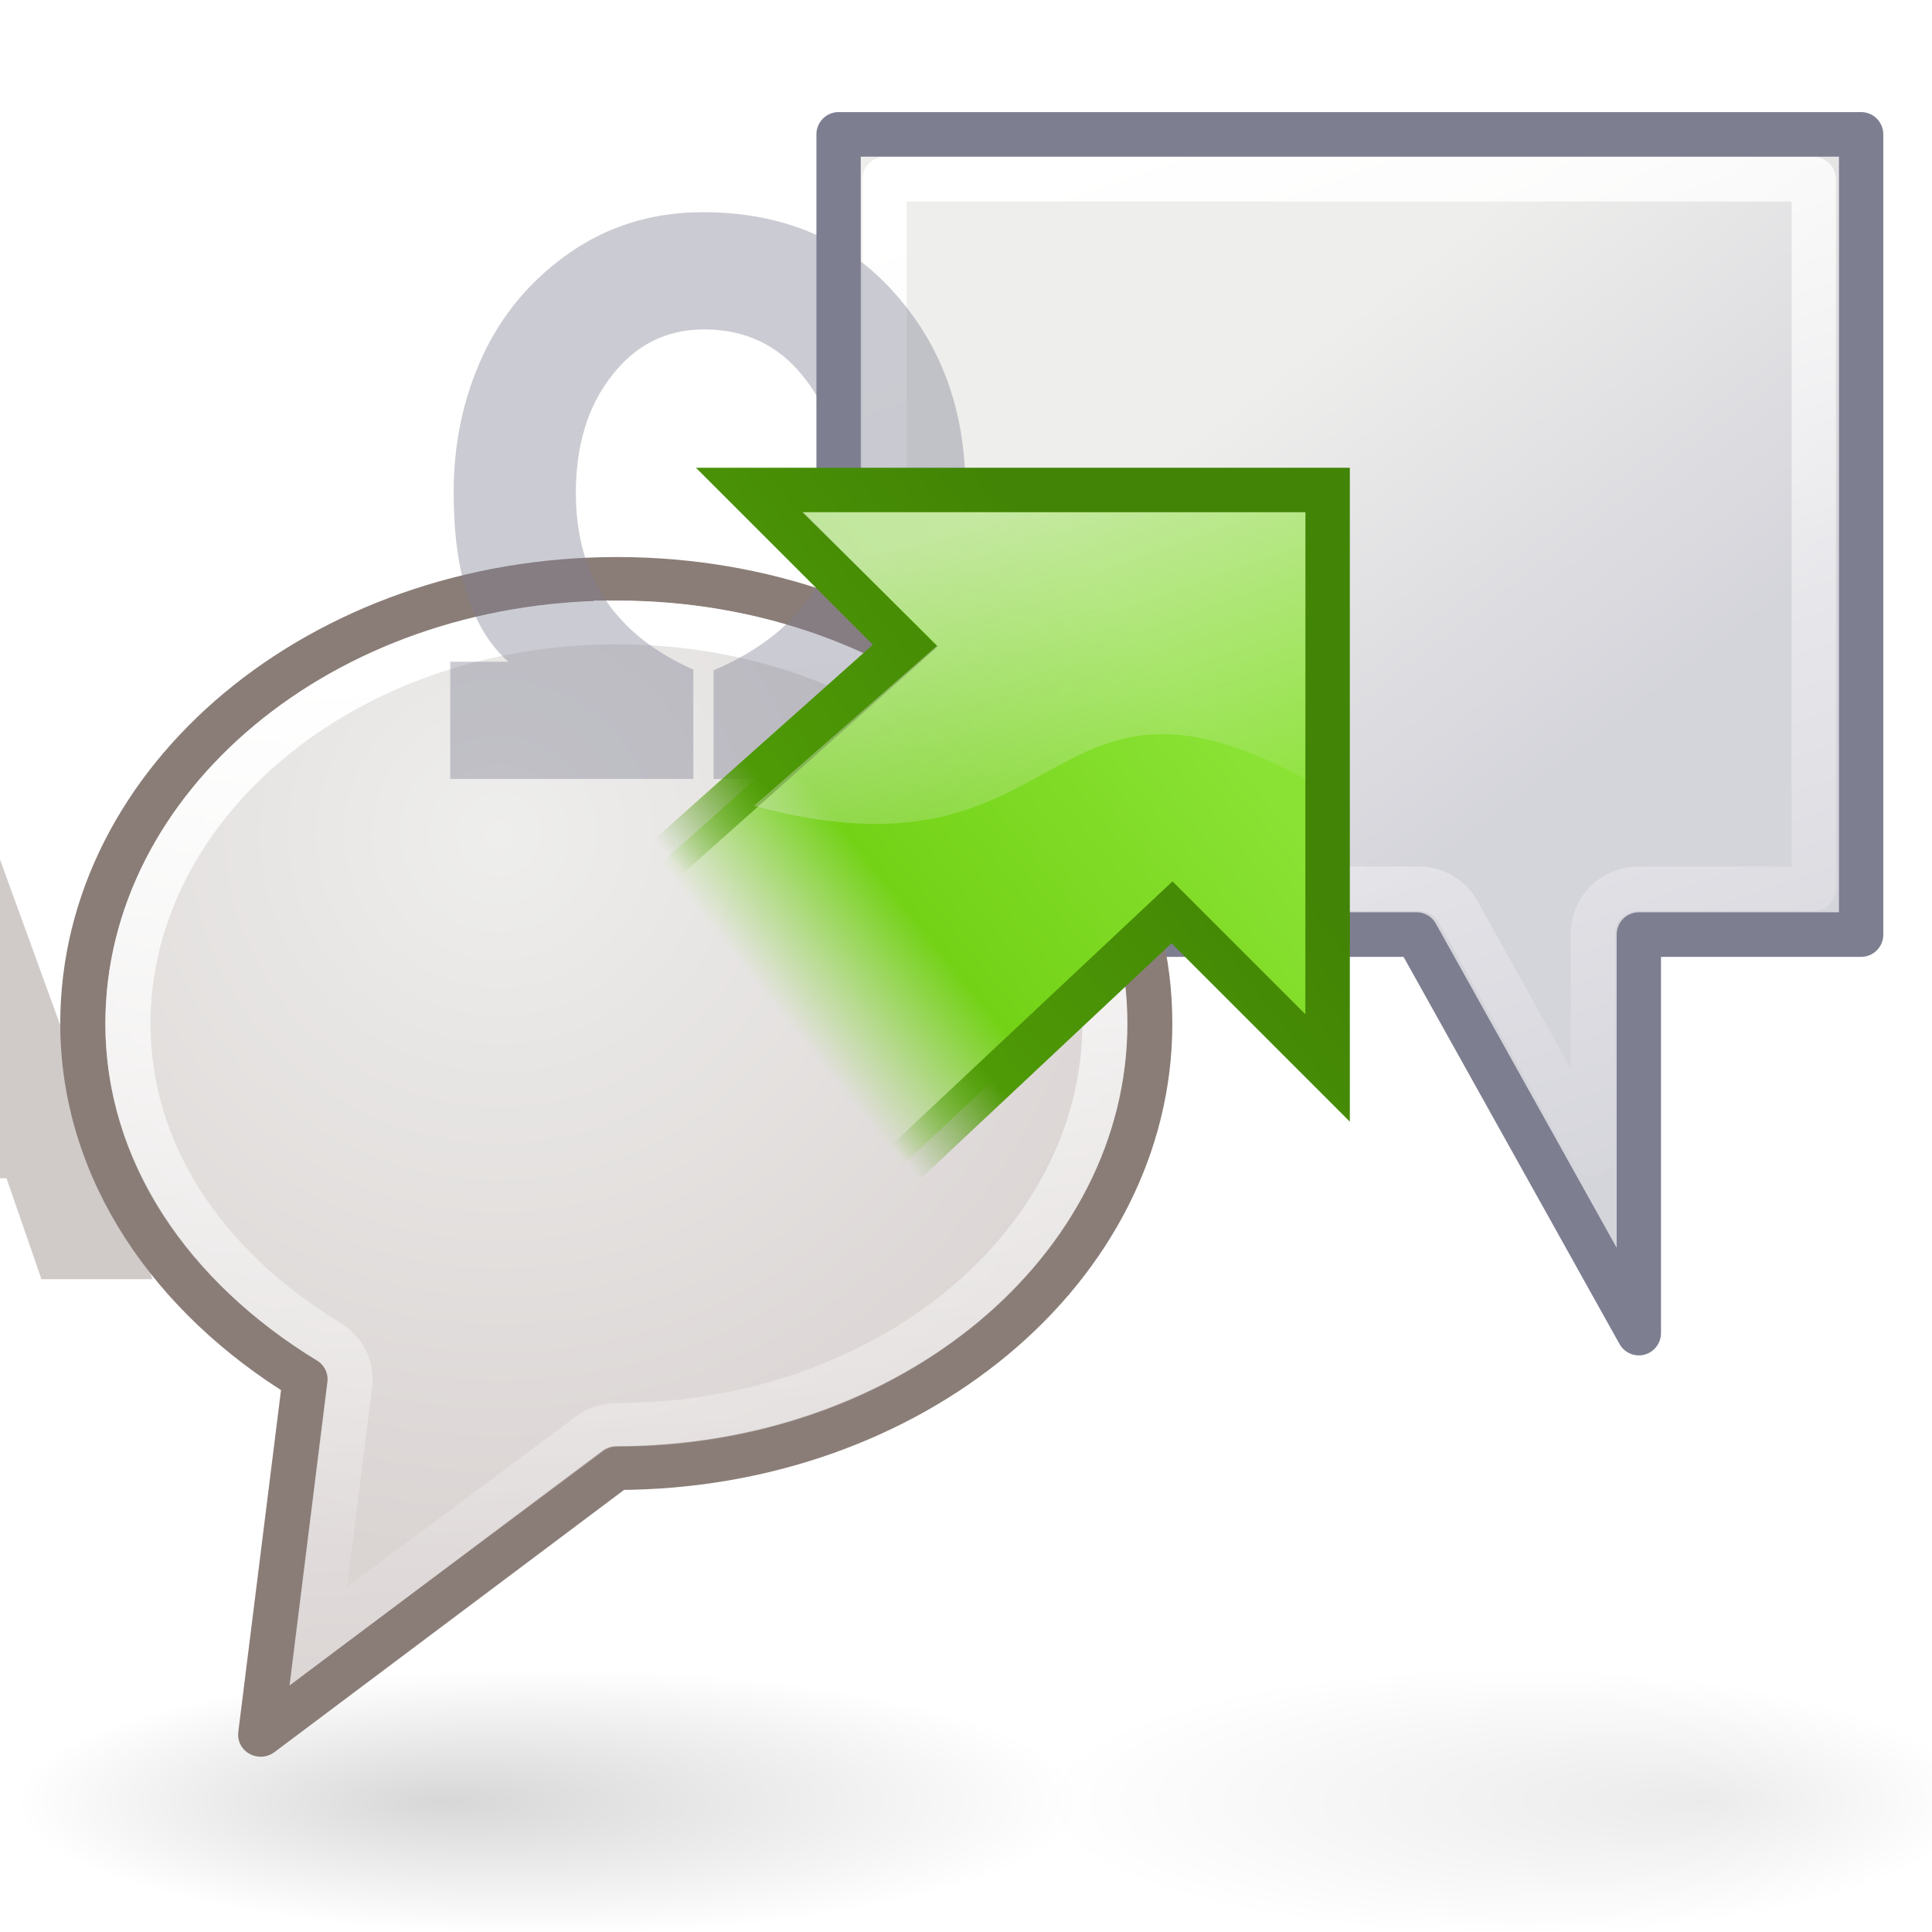
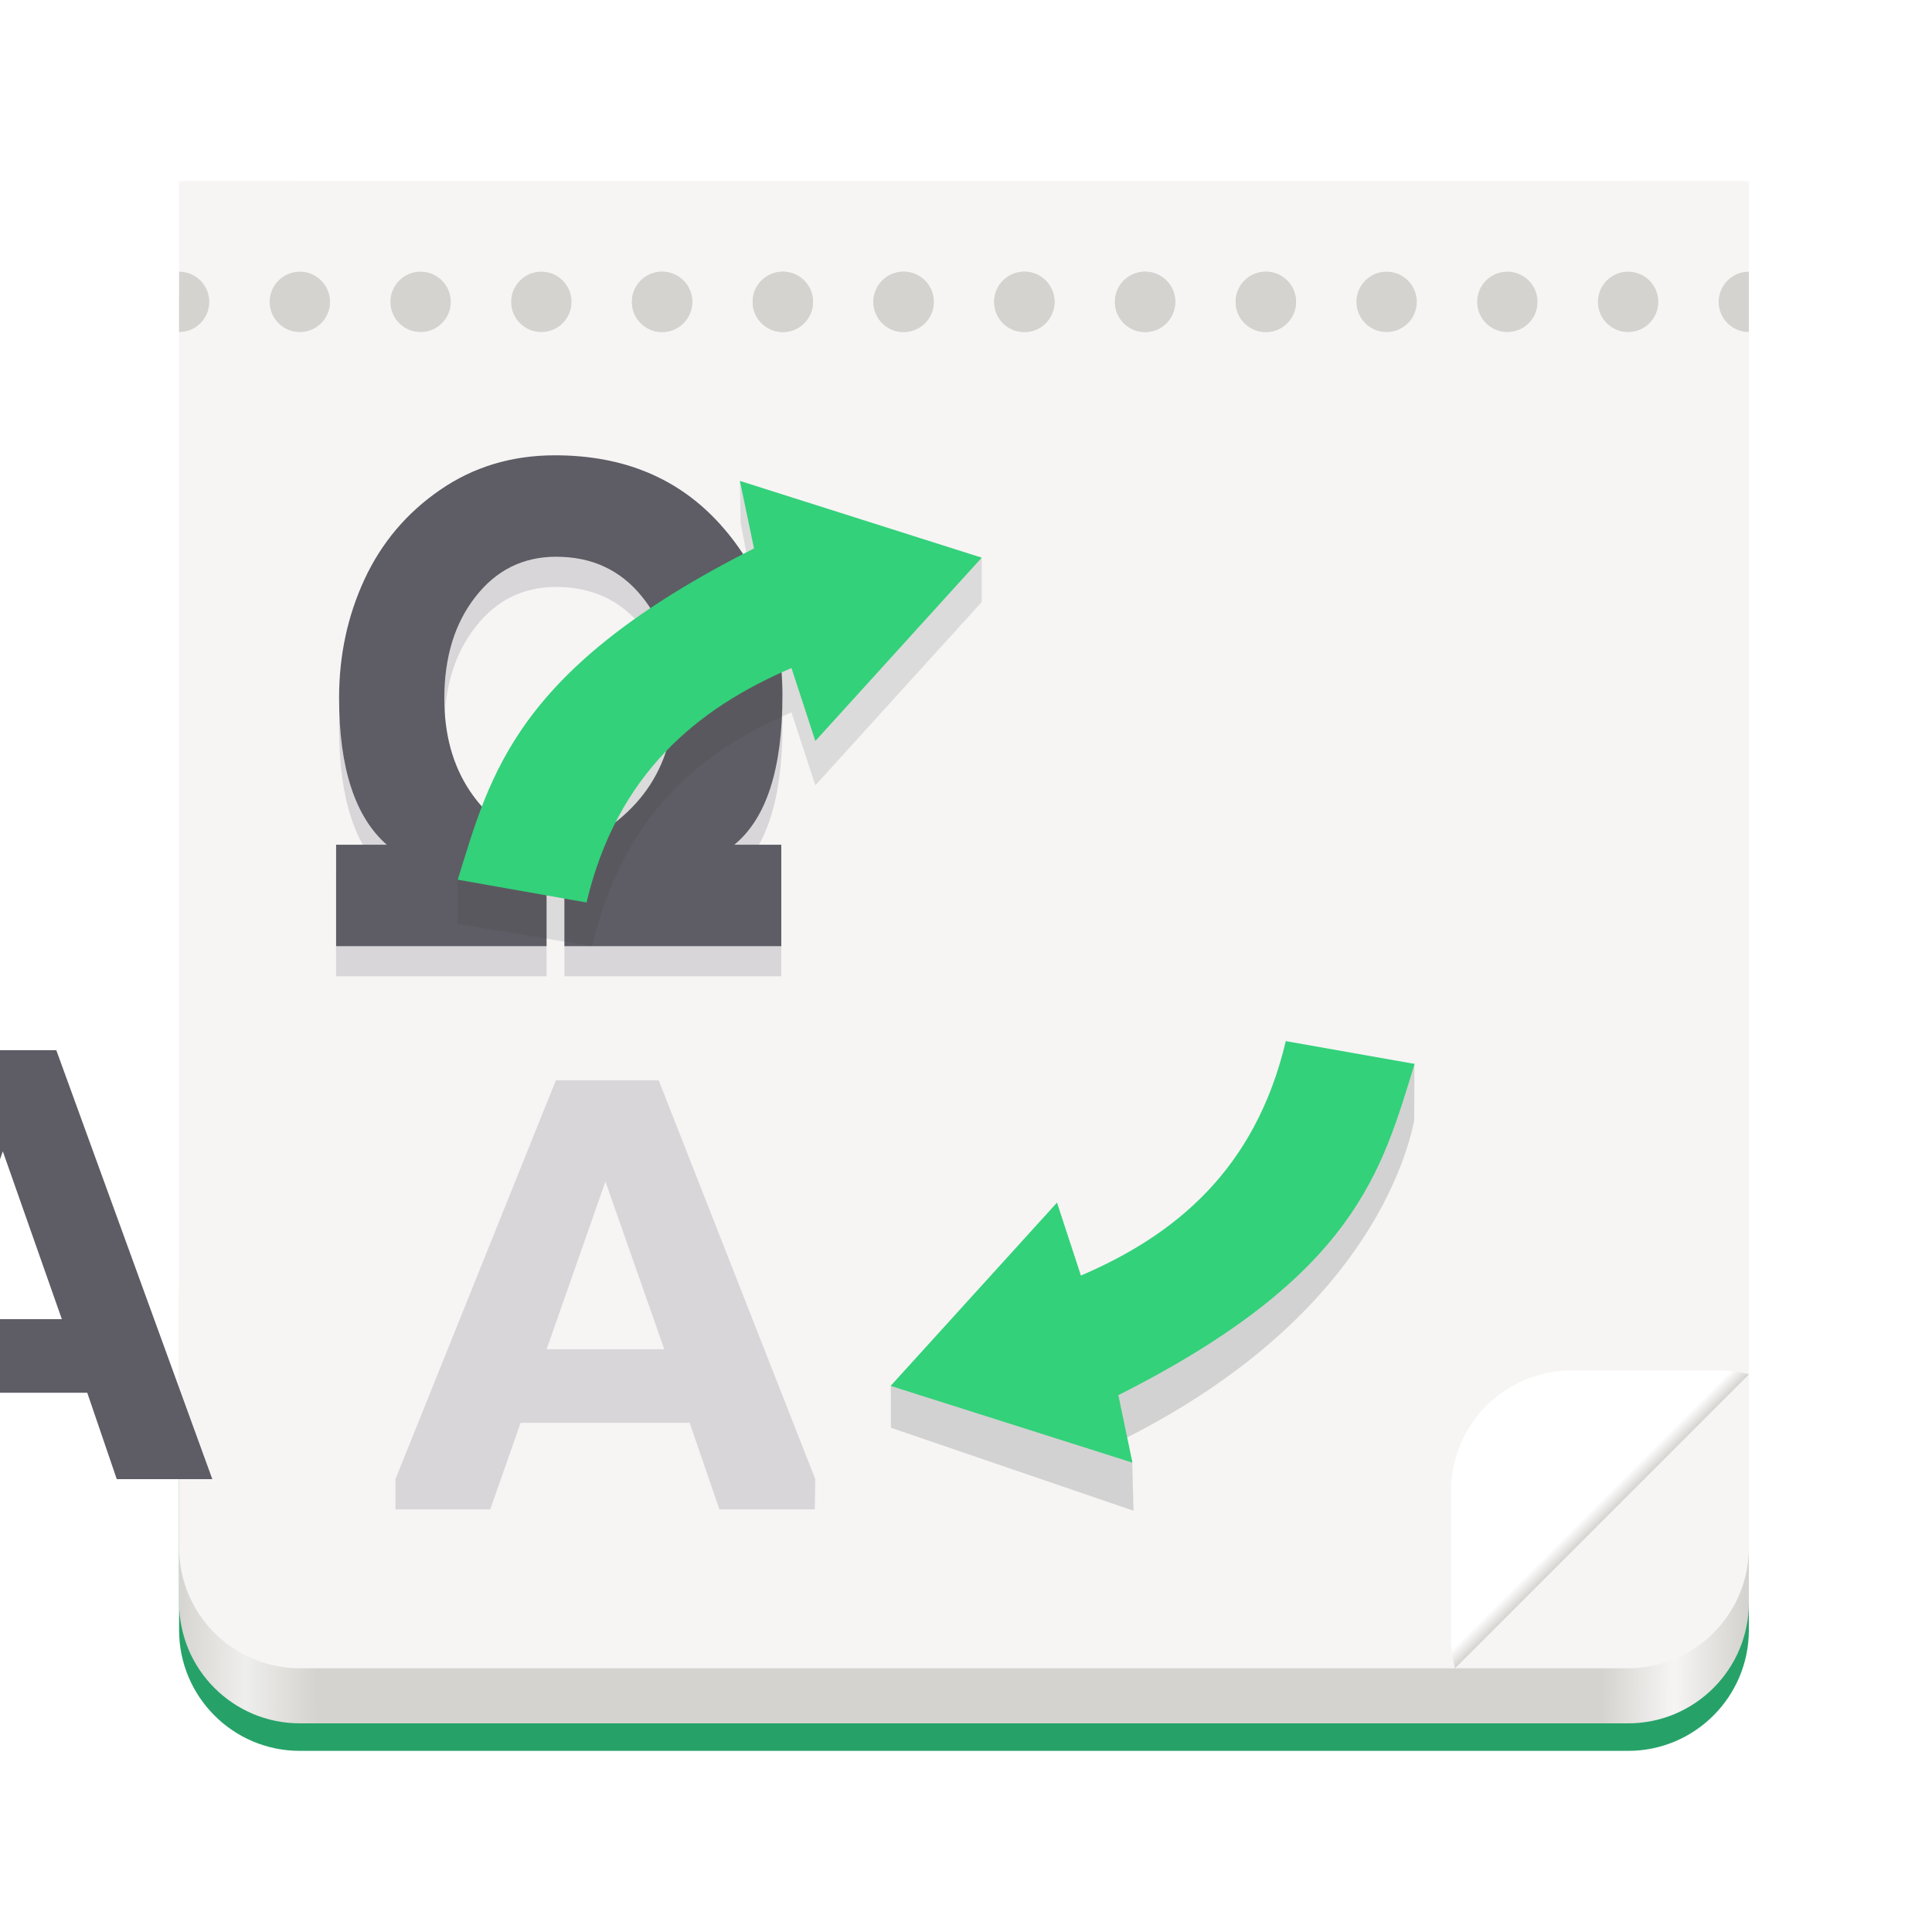
- <svg xmlns="http://www.w3.org/2000/svg" xmlns:xlink="http://www.w3.org/1999/xlink" width="48px" height="48px" id="svg3085" version="1.1">
+ <svg xmlns="http://www.w3.org/2000/svg" xmlns:xlink="http://www.w3.org/1999/xlink" width="128" height="128" id="svg3085" version="1.1">
  <defs id="defs3087">
-     <linearGradient gradientTransform="matrix(1.10453,0,0,1.10453,-328.7491,-64.59059)" xlink:href="#linearGradient10288" id="linearGradient10335" x1="319.938" y1="70" x2="323.041" y2="78.747" gradientUnits="userSpaceOnUse" />
-     <linearGradient id="linearGradient10288">
-       <stop style="stop-color:#eeeeec;stop-opacity:1;" offset="0" id="stop10290" />
-       <stop style="stop-color:#eeeeec;stop-opacity:0;" offset="1" id="stop10292" />
-     </linearGradient>
-     <radialGradient xlink:href="#linearGradient10239" id="radialGradient10423" gradientUnits="userSpaceOnUse" gradientTransform="matrix(1,0,0,0.1531531,0,172.4286)" cx="307.282" cy="203.613" fx="309.4" fy="203.613" r="4.906" />
    <linearGradient id="linearGradient10239">
      <stop style="stop-color:#000000;stop-opacity:1;" offset="0" id="stop10241" />
      <stop style="stop-color:#000000;stop-opacity:0;" offset="1" id="stop10243" />
    </linearGradient>
-     <linearGradient xlink:href="#linearGradient10157" id="linearGradient10390" gradientUnits="userSpaceOnUse" gradientTransform="matrix(2.280319,0,0,2.280319,-675.0546,-415.3855)" x1="308.558" y1="189.178" x2="304.14" y2="192.711" />
-     <linearGradient id="linearGradient10157">
-       <stop style="stop-color:#8ae234;stop-opacity:1" offset="0" id="stop10159" />
-       <stop id="stop10173" offset="0.683" style="stop-color:#73d216;stop-opacity:1" />
-       <stop style="stop-color:#73d216;stop-opacity:0" offset="1" id="stop10161" />
+     <radialGradient xlink:href="#linearGradient10239" id="radialGradient10421" gradientUnits="userSpaceOnUse" gradientTransform="matrix(1,0,0,0.1531531,0,172.4286)" cx="307.282" cy="203.613" fx="306.286" fy="203.613" r="4.906" />
+     <linearGradient xlink:href="#linearGradient1351-3" id="linearGradient8550" gradientUnits="userSpaceOnUse" gradientTransform="matrix(0.25,0,0,0.25,180,83)" x1="344" y1="76" x2="340" y2="72" />
+     <linearGradient id="linearGradient1351-3">
+       <stop id="stop1347" offset="0" style="stop-color:#d5d3cf;stop-opacity:1" />
+       <stop id="stop1349-6" offset="1" style="stop-color:#ffffff;stop-opacity:1" />
    </linearGradient>
-     <linearGradient xlink:href="#linearGradient10165" id="linearGradient10392" gradientUnits="userSpaceOnUse" gradientTransform="matrix(2.280319,0,0,2.280319,-675.0546,-415.3855)" x1="309.094" y1="190.234" x2="304.876" y2="193.508" />
-     <linearGradient id="linearGradient10165">
-       <stop style="stop-color:#428405;stop-opacity:1" offset="0" id="stop10167" />
-       <stop id="stop10175" offset="0.754" style="stop-color:#4e9a06;stop-opacity:1" />
-       <stop style="stop-color:#4e9a06;stop-opacity:0;" offset="1" id="stop10169" />
+     <clipPath id="clipPath1609-7" clipPathUnits="userSpaceOnUse">
+       <path style="fill:#e74747;stroke:none;stroke-width:0.25px;stroke-linecap:butt;stroke-linejoin:miter;stroke-opacity:1" d="m 252,116 28,-28 v -8 h -36 v 36 z" id="path1611-5" />
+     </clipPath>
+     <linearGradient xlink:href="#linearGradient1723" id="linearGradient8548" gradientUnits="userSpaceOnUse" gradientTransform="translate(-16.4365,243.4286)" x1="8" y1="-244.844" x2="112" y2="-244" />
+     <linearGradient id="linearGradient1723">
+       <stop id="stop1719" offset="0" style="stop-color:#d5d3cf;stop-opacity:1" />
+       <stop style="stop-color:#f6f5f4;stop-opacity:1" offset="0.045" id="stop1731" />
+       <stop style="stop-color:#d5d3cf;stop-opacity:1" offset="0.091" id="stop1729" />
+       <stop style="stop-color:#d5d3cf;stop-opacity:1" offset="0.909" id="stop1727" />
+       <stop id="stop1733" offset="0.955" style="stop-color:#eeeeec;stop-opacity:1" />
+       <stop id="stop1721" offset="1" style="stop-color:#d5d3cf;stop-opacity:1" />
    </linearGradient>
-     <radialGradient xlink:href="#linearGradient10229" id="radialGradient10401" gradientUnits="userSpaceOnUse" gradientTransform="matrix(-1.72971,0.5037428,-0.4929454,-1.77784,919.1533,334.5092)" cx="300.554" cy="193.047" fx="300.554" fy="193.047" r="6.469" />
-     <linearGradient id="linearGradient10229">
-       <stop id="stop10231" offset="0" style="stop-color:#eeeeec;stop-opacity:1;" />
-       <stop id="stop10233" offset="1" style="stop-color:#dad4d3;stop-opacity:1" />
-     </linearGradient>
-     <linearGradient xlink:href="#linearGradient10193" id="linearGradient10419" x1="303.874" y1="139.965" x2="304.936" y2="157.135" gradientUnits="userSpaceOnUse" />
-     <linearGradient id="linearGradient10193">
-       <stop style="stop-color:#ffffff;stop-opacity:1;" offset="0" id="stop10195" />
-       <stop style="stop-color:#ffffff;stop-opacity:0;" offset="1" id="stop10197" />
-     </linearGradient>
-     <linearGradient xlink:href="#linearGradient10136" id="linearGradient10449" gradientUnits="userSpaceOnUse" x1="310.419" y1="186.736" x2="313.669" y2="190.979" />
-     <linearGradient id="linearGradient10136">
-       <stop style="stop-color:#eeeeec;stop-opacity:1;" offset="0" id="stop10138" />
-       <stop style="stop-color:#d4d4db;stop-opacity:1" offset="1" id="stop10140" />
-     </linearGradient>
-     <linearGradient xlink:href="#linearGradient10193" id="linearGradient10447" x1="309.891" y1="183.514" x2="314.008" y2="195.556" gradientUnits="userSpaceOnUse" />
-     <radialGradient xlink:href="#linearGradient10239" id="radialGradient10421" gradientUnits="userSpaceOnUse" gradientTransform="matrix(1,0,0,0.1531531,0,172.4286)" cx="307.282" cy="203.613" fx="306.286" fy="203.613" r="4.906" />
-     <radialGradient r="4.906" fy="203.613" fx="306.286" cy="203.613" cx="307.282" gradientTransform="matrix(1,0,0,0.1531531,0,172.4286)" gradientUnits="userSpaceOnUse" id="radialGradient3317" xlink:href="#linearGradient10239" />
  </defs>
-   <g id="layer1">
-     <path style="opacity:0.16;fill:url(#radialGradient3317);fill-opacity:1;fill-rule:nonzero;stroke:none;stroke-width:1;marker:none;visibility:visible;display:inline;overflow:visible;enable-background:accumulate" id="path10343" d="m 312.188,203.613 a 4.906,0.751 0 1 1 -9.811,0 4.906,0.751 0 1 1 9.811,0 z" transform="matrix(2.701912,0,0,4.410441,-816.594,-853.2631)" />
-     <g style="display:inline" transform="matrix(2.280318,0,0,2.293026,-678.0831,-417.4638)" id="g10345">
-       <path id="path10347" d="m 306.5,183.514 11.141,0 0,8.67 -2.422,0 0,4.318 -2.422,-4.318 -6.297,0 0,-8.67 z" style="fill:url(#linearGradient10449);fill-opacity:1;fill-rule:nonzero;stroke:#7e7e91;stroke-width:0.483;stroke-linecap:round;stroke-linejoin:round;stroke-miterlimit:4;stroke-opacity:1;stroke-dashoffset:0;marker:none;visibility:visible;display:inline;overflow:visible;enable-background:accumulate" />
-       <path style="fill:none;stroke:url(#linearGradient10447);stroke-width:0.483;stroke-linecap:round;stroke-linejoin:round;stroke-miterlimit:4;stroke-opacity:1;stroke-dashoffset:0;marker:none;visibility:visible;display:inline;overflow:visible;enable-background:accumulate" id="path10437" d="m 307,184 0,7.688 5.812,0 a 0.49,0.49 0 0 1 0.438,0.25 l 1.469,2.625 0,-2.375 a 0.49,0.49 0 0 1 0.5,-0.5 l 1.906,0 0,-7.688 -10.125,0 z" />
+   <g id="layer1" transform="translate(0,80)">
+     <g id="g3557" transform="translate(107.4286,-4.57143)">
+       <rect clip-path="none" ry="8" rx="8" y="-40.571" x="-8.437" height="27.596" width="104" id="rect8496" style="display:inline;opacity:1;vector-effect:none;fill:#26a269;fill-opacity:1;stroke:none;stroke-width:13.719;stroke-linecap:butt;stroke-linejoin:miter;stroke-miterlimit:4;stroke-dasharray:none;stroke-dashoffset:0;stroke-opacity:1;marker:none;marker-start:none;marker-mid:none;marker-end:none;paint-order:normal;enable-background:new" transform="scale(-1)" />
+       <rect transform="scale(-1)" style="display:inline;opacity:1;vector-effect:none;fill:url(#linearGradient8548);fill-opacity:1;stroke:none;stroke-width:13.719;stroke-linecap:butt;stroke-linejoin:miter;stroke-miterlimit:4;stroke-dasharray:none;stroke-dashoffset:0;stroke-opacity:1;marker:none;marker-start:none;marker-mid:none;marker-end:none;paint-order:normal;enable-background:new" id="rect8510" width="104" height="36.491" x="-8.437" y="-38.747" rx="8" ry="8" clip-path="none" />
+       <rect transform="scale(-1)" style="display:inline;opacity:1;vector-effect:none;fill:#f6f5f4;fill-opacity:1;stroke:none;stroke-width:13.719;stroke-linecap:butt;stroke-linejoin:miter;stroke-miterlimit:4;stroke-dasharray:none;stroke-dashoffset:0;stroke-opacity:1;marker:none;marker-start:none;marker-mid:none;marker-end:none;paint-order:normal;enable-background:new" id="rect8512" width="104" height="43.789" x="-8.437" y="19.639" clip-path="none" />
+       <rect clip-path="none" ry="8" rx="8" y="-35.098" x="-8.437" height="98.526" width="104" id="rect8514" style="display:inline;opacity:1;vector-effect:none;fill:#f6f5f4;fill-opacity:1;stroke:none;stroke-width:13.719;stroke-linecap:butt;stroke-linejoin:miter;stroke-miterlimit:4;stroke-dasharray:none;stroke-dashoffset:0;stroke-opacity:1;marker:none;marker-start:none;marker-mid:none;marker-end:none;paint-order:normal;enable-background:new" transform="scale(-1)" />
+       <g id="text10148" style="font-style:normal;font-variant:normal;font-weight:bold;font-stretch:normal;font-size:40px;line-height:0%;font-family:FreeSans;-inkscape-font-specification:'FreeSans Bold';text-align:center;text-anchor:middle;display:inline;fill:#241f31;fill-opacity:0.141;stroke:none;stroke-width:1.105;enable-background:new" transform="matrix(1.025818,0,0,0.9748318,-107.5635,-247.4286)" aria-label="A">
+         <path id="path10150" style="font-size:40px;fill:#241f31;fill-opacity:0.141;stroke-width:1.105" d="m 44.674,273.142 h -10.92 l -1.96,5.88 h -6.12 l -0.003,-2.052 10.363,-27.108 h 6.64 l 10.114,27.108 -0.034,2.052 h -6.16 z m -1.64,-5 -3.8,-11.4 -3.8,11.4 z" />
+       </g>
+       <text xml:space="preserve" style="font-style:normal;font-weight:bold;font-size:50.667px;line-height:0%;font-family:FreeSans;-inkscape-font-specification:'Sans Bold';text-align:center;text-anchor:middle;display:inline;fill:#241f31;fill-opacity:0.141;stroke:none;stroke-width:1.105;enable-background:new" x="-23.928" y="-10.441" id="text10144" transform="scale(0.9720062,1.0288)">
+         <tspan id="tspan10142" x="-23.928" y="-10.441" style="font-size:40px;fill:#241f31;fill-opacity:0.141;stroke-width:1.105">𝛀</tspan>
+       </text>
+       <text transform="scale(1.025818,0.9748318)" id="text9426" y="23.154" x="-65.637" style="font-style:normal;font-variant:normal;font-weight:bold;font-stretch:normal;font-size:40px;line-height:0%;font-family:FreeSans;-inkscape-font-specification:'FreeSans Bold';text-align:center;text-anchor:middle;display:inline;fill:#5e5c64;fill-opacity:1;stroke:none;stroke-width:1.105;enable-background:new" xml:space="preserve">
+         <tspan style="font-size:40px;fill:#5e5c64;fill-opacity:1;stroke-width:1.105" y="23.154" x="-65.637" id="tspan9428">A</tspan>
+       </text>
+       <text transform="scale(0.9720062,1.0288)" id="text9430" y="-12.385" x="-23.928" style="font-style:normal;font-weight:bold;font-size:50.667px;line-height:0%;font-family:FreeSans;-inkscape-font-specification:'Sans Bold';text-align:center;text-anchor:middle;display:inline;fill:#5e5c64;fill-opacity:1;stroke:none;stroke-width:1.105;enable-background:new" xml:space="preserve">
+         <tspan style="font-size:40px;fill:#5e5c64;fill-opacity:1;stroke-width:1.105" y="-12.385" x="-23.928" id="tspan9432">𝛀</tspan>
+       </text>
+       <rect style="display:inline;opacity:1;fill:url(#linearGradient8550);fill-opacity:1;stroke:none;stroke-width:0.5;stroke-linecap:butt;stroke-linejoin:miter;stroke-miterlimit:4;stroke-dasharray:none;stroke-dashoffset:0;stroke-opacity:1;marker:none;marker-start:none;marker-mid:none;marker-end:none;paint-order:normal;enable-background:new" id="rect8518" width="36" height="36" x="252" y="88" rx="11.2" ry="11.2" transform="matrix(0,0.7142857,0.7142857,0,-74.15081,-164.6371)" clip-path="url(#clipPath1609-7)" />
+       <path id="path8536" d="m -87.563,-57.429 c -1.105,0 -2,0.895 -2,2 0,1.105 0.895,2 2,2 1.105,0 2,-0.895 2,-2 0,-1.105 -0.895,-2 -2,-2 z m 8,0 c -1.105,0 -2,0.895 -2,2 0,1.105 0.895,2 2,2 1.105,0 2,-0.895 2,-2 0,-1.105 -0.895,-2 -2,-2 z m 8,0 c -1.105,0 -2,0.895 -2,2 0,1.105 0.895,2 2,2 1.105,0 2,-0.895 2,-2 0,-1.105 -0.895,-2 -2,-2 z m 8,0 c -1.105,0 -2,0.895 -2,2 0,1.105 0.895,2 2,2 1.105,0 2,-0.895 2,-2 0,-1.105 -0.895,-2 -2,-2 z m 8,0 c -1.105,0 -2,0.895 -2,2 0,1.105 0.895,2 2,2 1.105,0 2,-0.895 2,-2 0,-1.105 -0.895,-2 -2,-2 z m 8,0 c -1.105,0 -2,0.895 -2,2 0,1.105 0.895,2 2,2 1.105,0 2,-0.895 2,-2 0,-1.105 -0.895,-2 -2,-2 z m 8,0 c -1.105,0 -2,0.895 -2,2 0,1.105 0.895,2 2,2 1.105,0 2,-0.895 2,-2 0,-1.105 -0.895,-2 -2,-2 z m 8,0 c -1.105,0 -2,0.895 -2,2 0,1.105 0.895,2 2,2 1.105,0 2,-0.895 2,-2 0,-1.105 -0.895,-2 -2,-2 z m 8,0 c -1.105,0 -2,0.895 -2,2 0,1.105 0.895,2 2,2 1.105,0 2,-0.895 2,-2 0,-1.105 -0.895,-2 -2,-2 z" style="display:inline;opacity:1;fill:#d5d3cf;fill-opacity:1;stroke:none;stroke-width:4;stroke-linecap:square;stroke-linejoin:round;stroke-miterlimit:4;stroke-dasharray:none;stroke-dashoffset:0;stroke-opacity:1;enable-background:new" />
+       <path d="m -95.563,-57.429 a 2,2 0 0 1 2,2 2,2 0 0 1 -2,2 v -2 z" id="path8538" style="display:inline;opacity:1;vector-effect:none;fill:#d5d3cf;fill-opacity:1;stroke:none;stroke-width:16;stroke-linecap:butt;stroke-linejoin:round;stroke-miterlimit:4;stroke-dasharray:none;stroke-dashoffset:0;stroke-opacity:1;enable-background:new" />
+       <path style="display:inline;opacity:1;vector-effect:none;fill:#d5d3cf;fill-opacity:1;stroke:none;stroke-width:16;stroke-linecap:butt;stroke-linejoin:round;stroke-miterlimit:4;stroke-dasharray:none;stroke-dashoffset:0;stroke-opacity:1;enable-background:new" id="path8540" d="m 8.437,-57.429 a 2,2 0 0 0 -2,2 2,2 0 0 0 2,2 v -2 z" />
+       <path style="display:inline;opacity:1;fill:#d5d3cf;fill-opacity:1;stroke:none;stroke-width:4;stroke-linecap:square;stroke-linejoin:round;stroke-miterlimit:4;stroke-dasharray:none;stroke-dashoffset:0;stroke-opacity:1;enable-background:new" d="m -63.563,-57.429 c -1.105,0 -2,0.895 -2,2 0,1.105 0.895,2 2,2 1.105,0 2,-0.895 2,-2 0,-1.105 -0.895,-2 -2,-2 z m 8,0 c -1.105,0 -2,0.895 -2,2 0,1.105 0.895,2 2,2 1.105,0 2,-0.895 2,-2 0,-1.105 -0.895,-2 -2,-2 z m 8,0 c -1.105,0 -2,0.895 -2,2 0,1.105 0.895,2 2,2 1.105,0 2,-0.895 2,-2 0,-1.105 -0.895,-2 -2,-2 z m 8,0 c -1.105,0 -2,0.895 -2,2 0,1.105 0.895,2 2,2 1.105,0 2,-0.895 2,-2 0,-1.105 -0.895,-2 -2,-2 z m 8,0 c -1.105,0 -2,0.895 -2,2 0,1.105 0.895,2 2,2 1.105,0 2,-0.895 2,-2 0,-1.105 -0.895,-2 -2,-2 z m 8,0 c -1.105,0 -2,0.895 -2,2 0,1.105 0.895,2 2,2 1.105,0 2,-0.895 2,-2 0,-1.105 -0.895,-2 -2,-2 z m 8,0 c -1.105,0 -2,0.895 -2,2 0,1.105 0.895,2 2,2 1.105,0 2,-0.895 2,-2 0,-1.105 -0.895,-2 -2,-2 z m 8,0 c -1.105,0 -2,0.895 -2,2 0,1.105 0.895,2 2,2 1.105,0 2,-0.895 2,-2 0,-1.105 -0.895,-2 -2,-2 z m 8,0 c -1.105,0 -2,0.895 -2,2 0,1.105 0.895,2 2,2 1.105,0 2,-0.895 2,-2 0,-1.105 -0.895,-2 -2,-2 z" id="path8626" />
+       <path style="display:inline;opacity:1;fill:#424040;fill-opacity:0.141;stroke:none;stroke-width:1;stroke-linecap:round;stroke-linejoin:round;stroke-miterlimit:4;stroke-dasharray:none;stroke-opacity:1;enable-background:new" d="m -54.991,-28.232 1.581,4.833 11.022,-12.144 v -2.937 l -16.02,-5.085 0.051,2.806 0.884,4.602 c -14.025,7.067 -19.63,18.489 -19.63,19.01 v 2.937 l 8.903,1.469 c 2.014,-8.514 6.961,-12.819 13.208,-15.491 z" id="path10126" />
+       <path id="path10058" d="m -54.991,-31.169 1.581,4.833 11.022,-12.144 -16.02,-5.085 0.935,4.471 c -15.805,7.964 -17.454,14.937 -19.63,21.947 l 8.535,1.51 c 2.014,-8.514 7.33,-12.86 13.576,-15.532 z" style="display:inline;opacity:1;fill:#33d17a;fill-opacity:1;stroke:none;stroke-width:1;stroke-linecap:round;stroke-linejoin:round;stroke-miterlimit:4;stroke-dasharray:none;stroke-opacity:1;enable-background:new" />
+       <path id="path10124" d="m -34.919,11.853 -1.581,-4.833 -11.91,9.358 0.008,2.786 16.073,5.499 -0.087,-3.259 -0.513,-1.507 c 15.805,-7.964 18.684,-18.563 19.196,-21.086 l 0.015,-3.772 -7.623,1.282 c -2.014,8.514 -7.33,12.86 -13.576,15.532 z" style="display:inline;opacity:1;fill:#000000;fill-opacity:0.142;stroke:none;stroke-width:1;stroke-linecap:round;stroke-linejoin:round;stroke-miterlimit:4;stroke-dasharray:none;stroke-opacity:1;enable-background:new" />
+       <path style="display:inline;opacity:1;fill:#33d17a;fill-opacity:1;stroke:none;stroke-width:1;stroke-linecap:round;stroke-linejoin:round;stroke-miterlimit:4;stroke-dasharray:none;stroke-opacity:1;enable-background:new" d="m -35.818,9.079 -1.581,-4.833 -11.022,12.144 16.02,5.085 -0.935,-4.471 C -17.532,9.041 -15.883,2.068 -13.707,-4.942 l -8.535,-1.51 c -2.014,8.514 -7.33,12.86 -13.576,15.532 z" id="path10060" />
    </g>
-     <g style="display:inline" id="g10351" transform="matrix(1.55967,0,0,1.51172,-461.9442,-194.9948)">
-       <path id="path10353" d="m 314.496,145.81 c 0,4.033 -3.801,7.306 -8.498,7.306 l -5.665,4.384 0.708,-5.845 c -2.116,-1.329 -3.541,-3.423 -3.541,-5.845 0,-4.033 3.812,-7.307 8.51,-7.307 4.697,0 8.486,3.275 8.486,7.307 z" style="fill:url(#radialGradient10401);fill-opacity:1;fill-rule:nonzero;stroke:#8a7d77;stroke-width:0.719;stroke-linecap:round;stroke-linejoin:round;stroke-miterlimit:4;stroke-opacity:1;stroke-dashoffset:0;marker:none;visibility:visible;display:inline;overflow:visible;enable-background:accumulate" />
-       <path style="fill:none;stroke:url(#linearGradient10419);stroke-width:0.719;stroke-linecap:round;stroke-linejoin:miter;stroke-miterlimit:4;stroke-opacity:1;stroke-dasharray:none;stroke-dashoffset:0;marker:none;visibility:visible;display:inline;overflow:visible;enable-background:accumulate" id="path10409" d="m 306,139.219 c -4.359,0 -7.781,3.018 -7.781,6.594 0,2.139 1.238,3.994 3.188,5.219 A 0.727,0.727 0 0 1 301.75,151.75 l -0.5,4.125 4.312,-3.312 A 0.727,0.727 0 0 1 306,152.406 c 4.359,0 7.781,-3.018 7.781,-6.594 0,-3.576 -3.422,-6.594 -7.781,-6.594 z" />
-     </g>
-     <g transform="matrix(1.10453,0,0,1.10453,-328.7491,-64.59059)" id="g9434" style="opacity:0.4;display:inline">
-       <text transform="scale(1.025818,0.9748317)" id="text9426" y="89.503" x="303.529" style="font-size:15.825px;font-style:normal;font-variant:normal;font-weight:bold;font-stretch:normal;text-align:center;text-anchor:middle;fill:#8a7d77;fill-opacity:1;stroke:none;font-family:FreeSans;-inkscape-font-specification:FreeSans Bold" xml:space="preserve">
-         <tspan y="89.503" x="303.529" id="tspan9428">A</tspan>
-       </text>
-       <text transform="scale(0.9720062,1.0288)" id="text9430" y="73.872" x="337.501" style="font-size:15.665px;font-style:normal;font-weight:bold;text-align:center;text-anchor:middle;fill:#7e7e91;fill-opacity:1;stroke:none;font-family:FreeSans;-inkscape-font-specification:Sans Bold" xml:space="preserve">
-         <tspan y="73.872" x="337.501" id="tspan9432">𝛀</tspan>
-       </text>
-     </g>
-     <path style="fill:url(#linearGradient10390);fill-opacity:1;fill-rule:nonzero;stroke:url(#linearGradient10392);stroke-width:1.105;stroke-linecap:round;stroke-linejoin:miter;stroke-miterlimit:4;stroke-opacity:1;stroke-dashoffset:0;marker:none;visibility:visible;display:inline;overflow:visible;enable-background:accumulate" d="m 15.971,21.848 6.52,-5.808 -3.866,-3.866 14.359,0 0,14.359 -3.866,-3.866 -6.948,6.52" id="path10357" />
-     <path transform="matrix(2.364165,0,0,4.410441,-689.0632,-853.2631)" d="m 312.188,203.613 a 4.906,0.751 0 1 1 -9.811,0 4.906,0.751 0 1 1 9.811,0 z" id="path10359" style="opacity:0.08;fill:url(#radialGradient10423);fill-opacity:1;fill-rule:nonzero;stroke:none;stroke-width:1;marker:none;visibility:visible;display:inline;overflow:visible;enable-background:accumulate" />
-     <path id="path10326" d="M 32.432,19.354 C 25.818,15.769 26.635,22.165 18.734,20.02 l 4.552,-3.98 -3.348,-3.314 12.495,0 0,6.627 z" style="opacity:0.6;fill:url(#linearGradient10335);fill-opacity:1;fill-rule:nonzero;stroke:none;stroke-width:1;marker:none;visibility:visible;display:inline;overflow:visible;enable-background:accumulate" />
  </g>
</svg>
